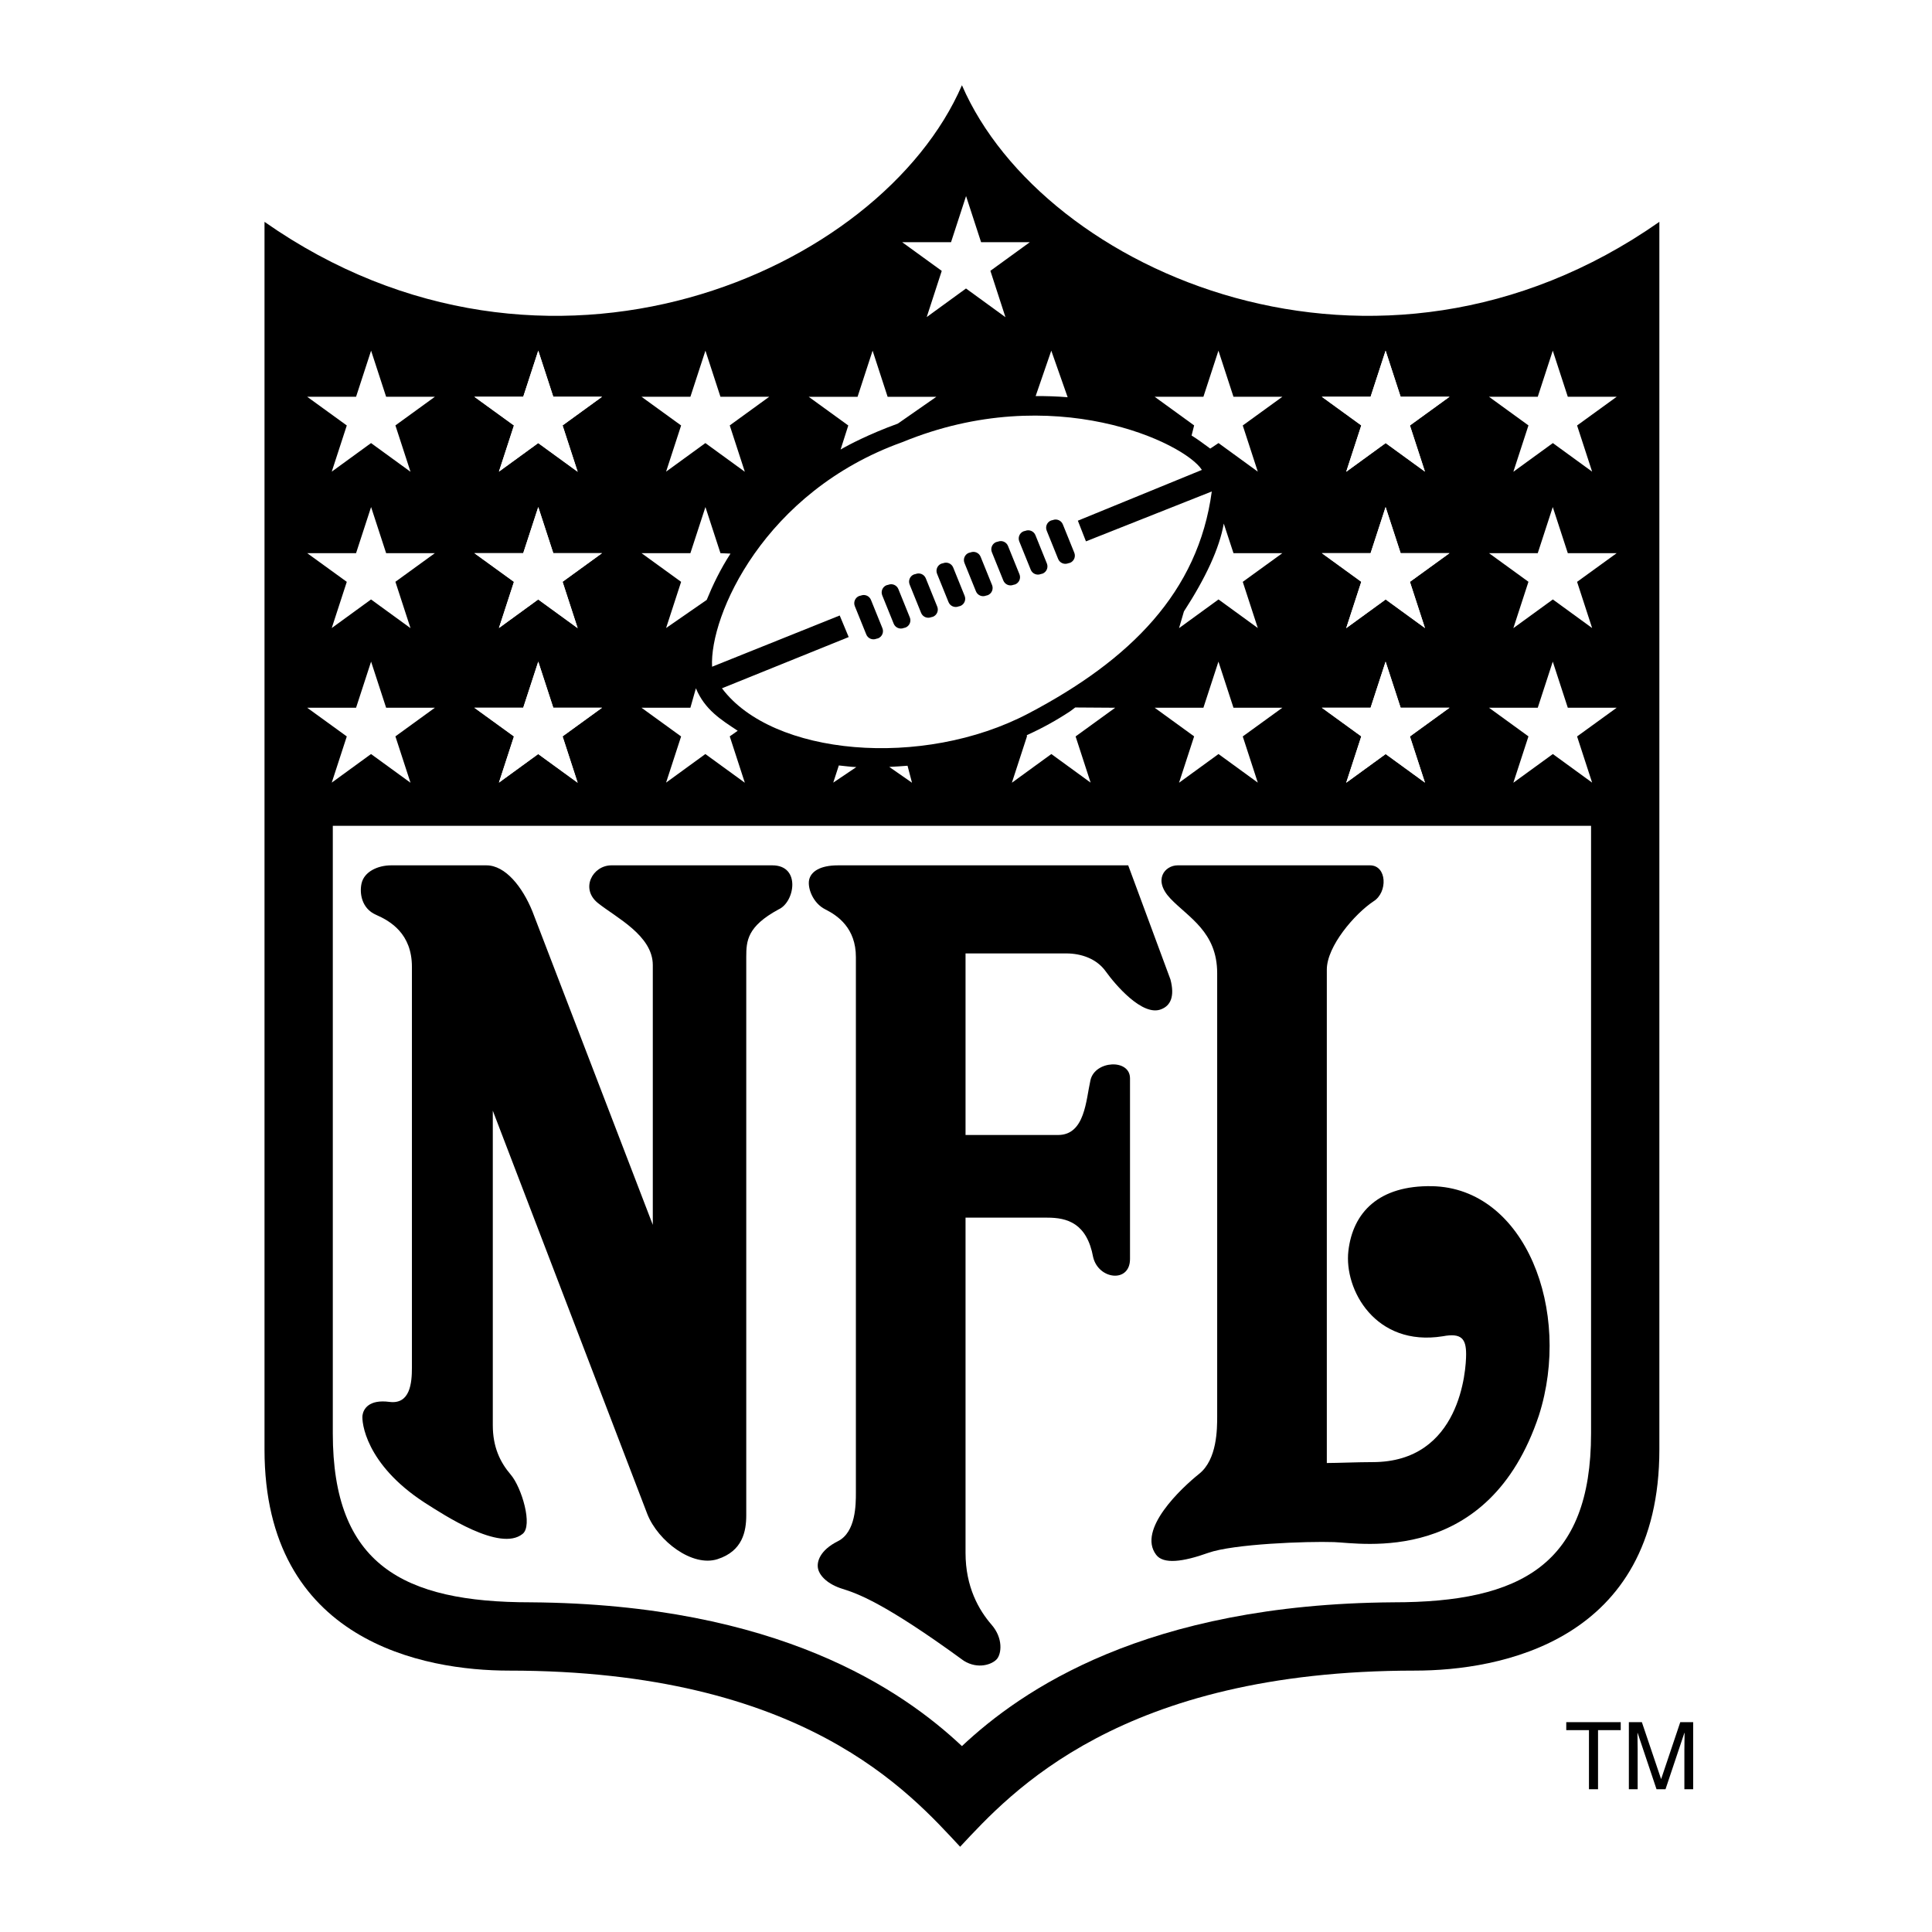
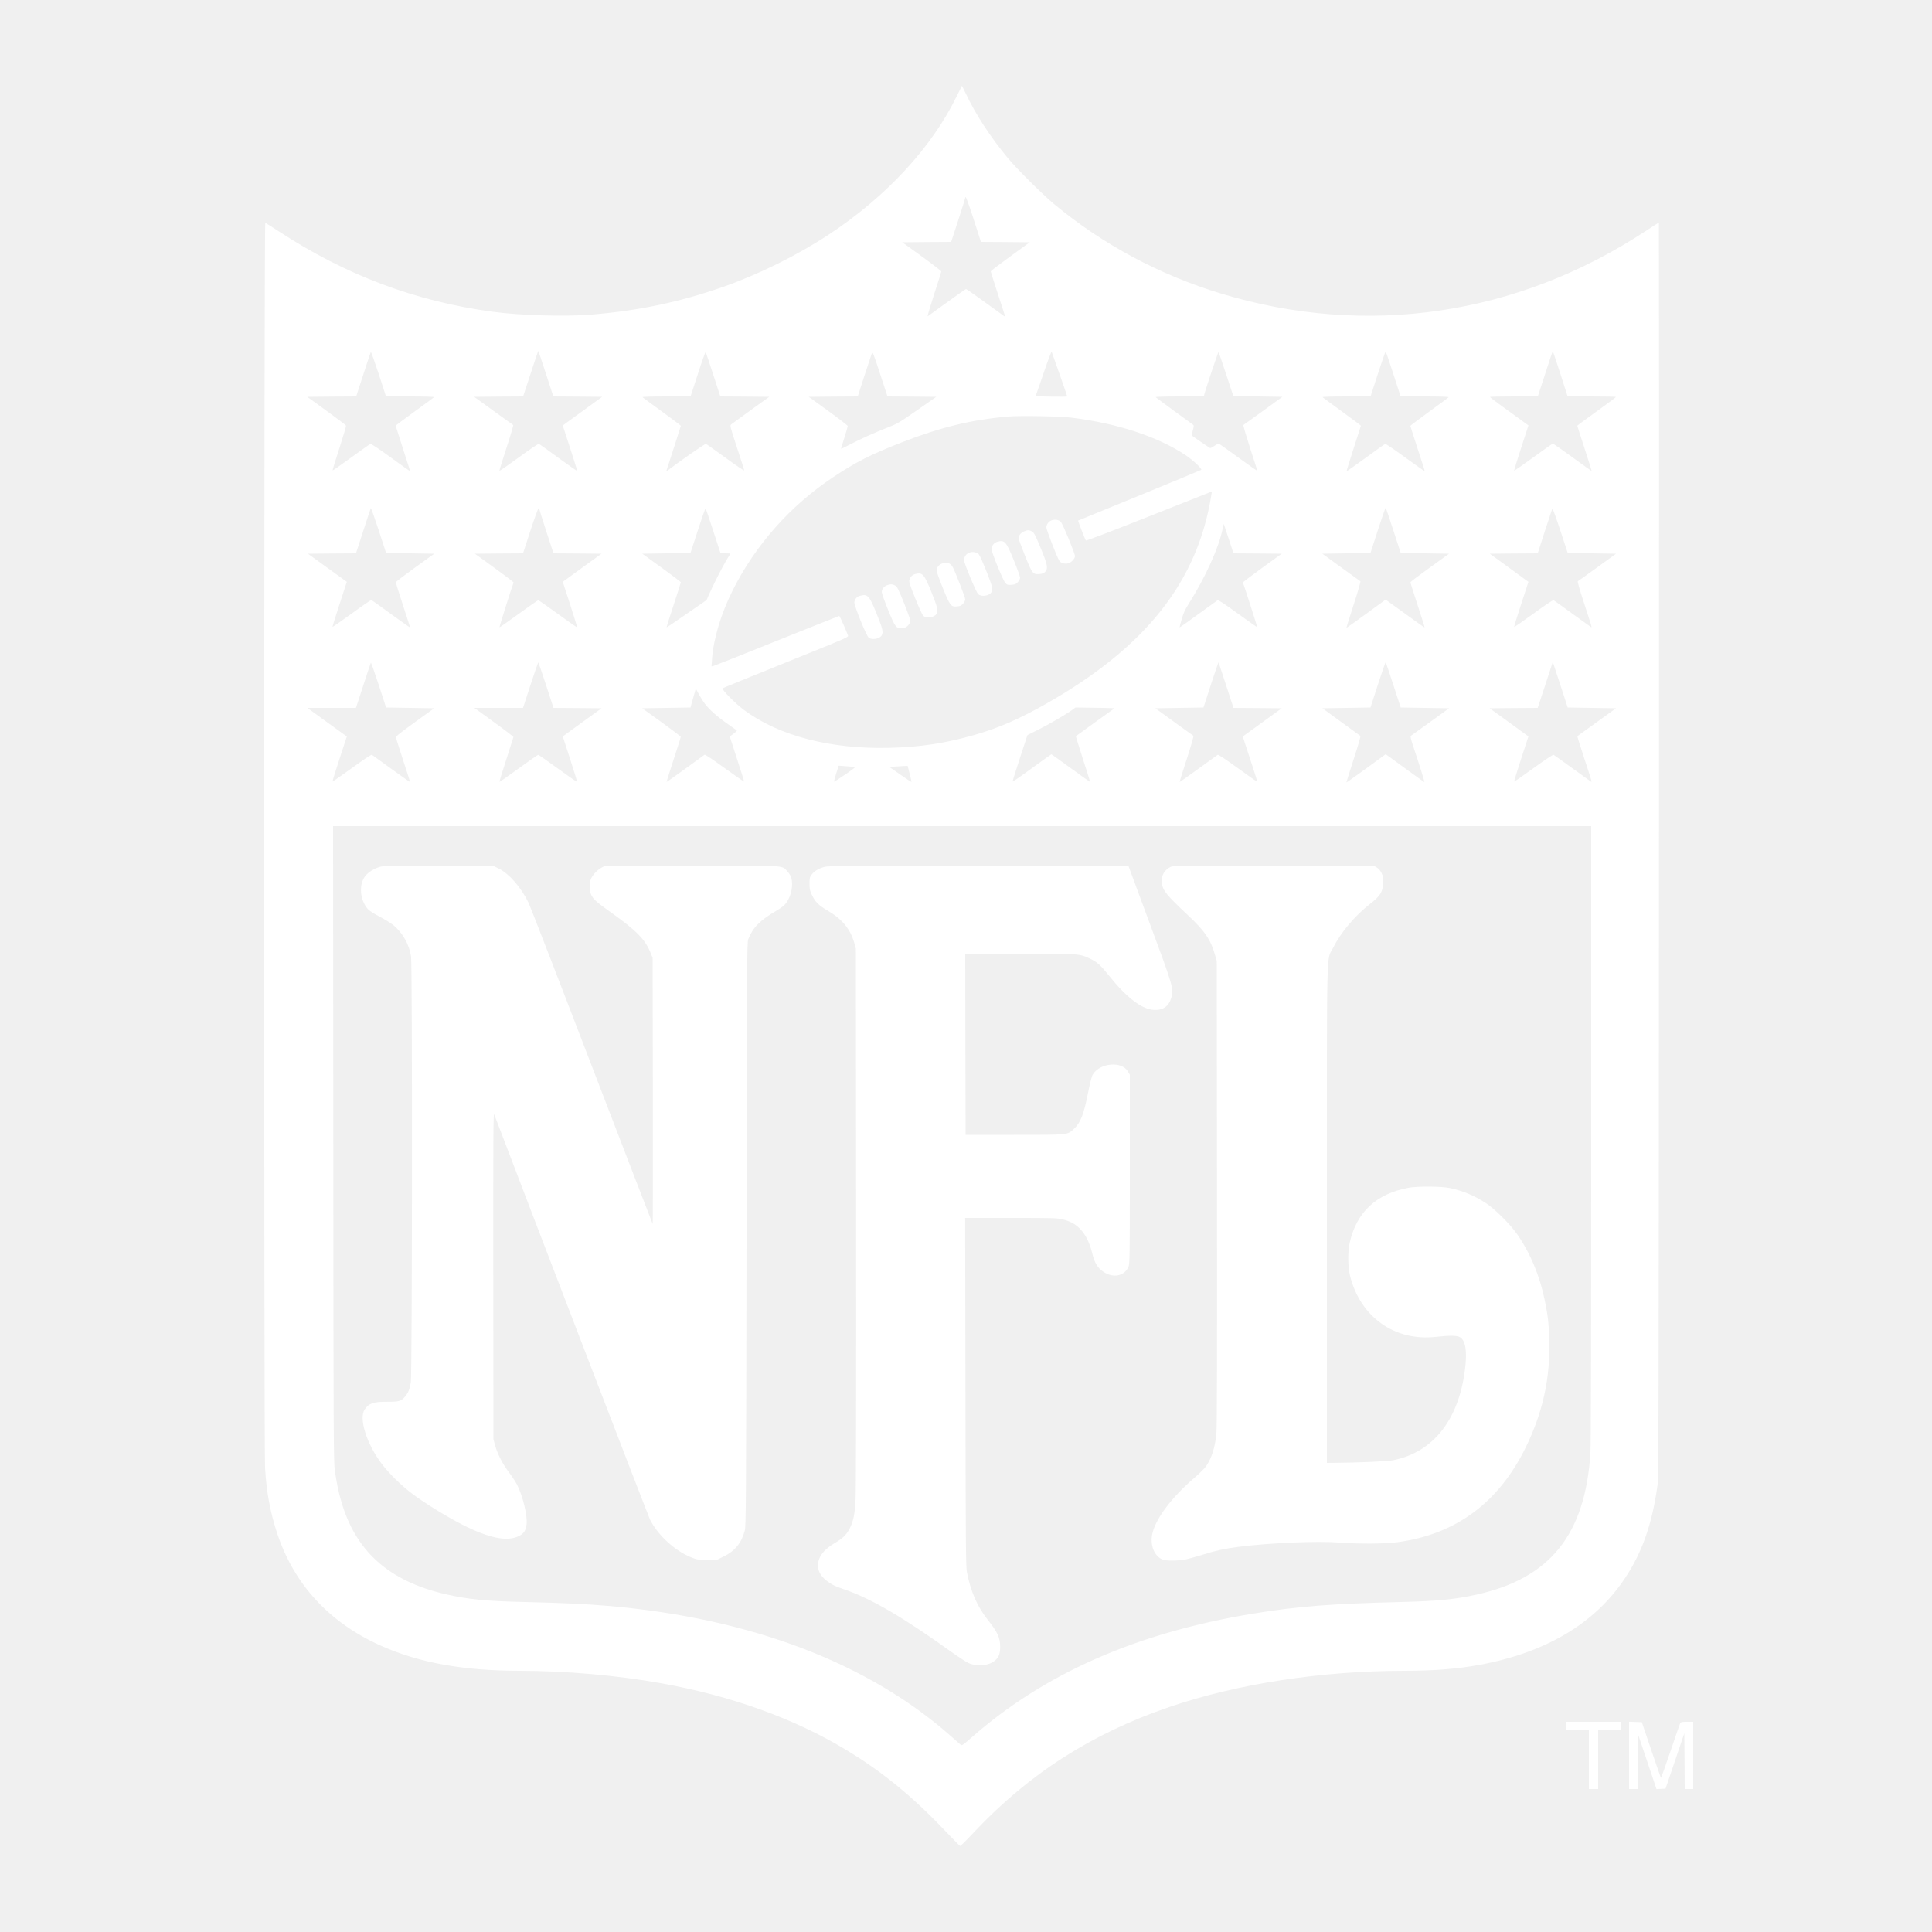
- <svg xmlns="http://www.w3.org/2000/svg" width="2500" height="2500" viewBox="0 0 192.756 192.756">
-   <g fill-rule="evenodd" clip-rule="evenodd">
-     <path fill="#fff" d="M0 0h192.756v192.756H0V0z" />
-     <path d="M95.973 8.504c8.07 18.65 41.426 33.356 69.582 13.629v122.485c0 19.189-15.961 22.059-24.391 22.059-29.41 0-40.35 12.193-45.371 17.574-5.021-5.381-15.603-17.574-45.013-17.574-8.429 0-24.39-2.869-24.39-22.059V22.134c28.156 19.726 61.512 5.021 69.583-13.63z" />
-     <path fill="#fff" d="M30.648 39.586h4.877l1.499-4.601 1.5 4.601h4.864l-3.938 2.857 1.506 4.626-3.938-2.863-3.919 2.85 1.5-4.607-3.951-2.863zM47.326 39.586h4.877l1.5-4.601 1.499 4.601h4.864l-3.938 2.857 1.506 4.626-3.938-2.863-3.918 2.85 1.499-4.607-3.951-2.863z" />
-     <path fill="#fff" d="M47.326 39.586h4.877l1.5-4.601 1.499 4.601h4.864l-3.938 2.857 1.506 4.626-3.938-2.863-3.918 2.85 1.499-4.607-3.951-2.863zM64.004 39.586h4.877l1.5-4.601 1.499 4.601h4.865l-3.938 2.857 1.505 4.626-3.937-2.863-3.919 2.85 1.499-4.607-3.951-2.863zM30.648 55.188h4.877l1.499-4.601 1.5 4.601h4.864l-3.938 2.857 1.506 4.626-3.938-2.863-3.919 2.851 1.5-4.608-3.951-2.863zM47.326 55.188h4.877l1.5-4.601 1.499 4.601h4.864l-3.938 2.857 1.506 4.626-3.938-2.863-3.918 2.851 1.499-4.608-3.951-2.863z" />
-     <path fill="#fff" d="M47.326 55.188h4.877l1.5-4.601 1.499 4.601h4.864l-3.938 2.857 1.506 4.626-3.938-2.863-3.918 2.851 1.499-4.608-3.951-2.863zM30.648 70.611h4.877l1.499-4.601 1.5 4.601h4.864l-3.938 2.857 1.506 4.626-3.938-2.863-3.919 2.851 1.5-4.608-3.951-2.863zM47.326 70.611h4.877l1.5-4.601 1.499 4.601h4.864l-3.938 2.857 1.506 4.626-3.938-2.863-3.918 2.851 1.499-4.608-3.951-2.863z" />
-     <path fill="#fff" d="M47.326 70.611h4.877l1.5-4.601 1.499 4.601h4.864l-3.938 2.857 1.506 4.626-3.938-2.863-3.918 2.851 1.499-4.608-3.951-2.863zM158.74 82.39v60.616c0 13.09-6.994 16.857-19.729 16.857-24.748.18-37.121 8.787-43.039 14.346-5.918-5.559-18.292-14.166-43.041-14.346-12.733 0-19.727-3.768-19.727-16.857V82.39H158.74zM161.297 39.586h-4.877l-1.5-4.601-1.498 4.601h-4.865l3.937 2.857-1.506 4.626 3.94-2.863 3.918 2.85-1.5-4.607 3.951-2.863zM144.619 39.586h-4.877l-1.5-4.601-1.498 4.601h-4.865l3.937 2.857-1.505 4.626 3.937-2.863 3.92 2.85-1.5-4.607 3.951-2.863z" />
-     <path fill="#fff" d="M144.619 39.586h-4.877l-1.5-4.601-1.498 4.601h-4.865l3.937 2.857-1.505 4.626 3.937-2.863 3.92 2.85-1.5-4.607 3.951-2.863zM161.297 55.188h-4.877l-1.5-4.601-1.498 4.601h-4.865l3.937 2.857-1.506 4.626 3.94-2.863 3.918 2.851-1.5-4.608 3.951-2.863zM144.619 55.188h-4.877l-1.5-4.601-1.498 4.601h-4.865l3.937 2.857-1.505 4.626 3.937-2.863 3.92 2.851-1.5-4.608 3.951-2.863z" />
-     <path fill="#fff" d="M144.619 55.188h-4.877l-1.5-4.601-1.498 4.601h-4.865l3.937 2.857-1.505 4.626 3.937-2.863 3.92 2.851-1.5-4.608 3.951-2.863zM161.297 70.611h-4.877l-1.5-4.601-1.498 4.601h-4.865l3.937 2.857-1.506 4.626 3.94-2.863 3.918 2.851-1.5-4.608 3.951-2.863zM144.619 70.611h-4.877l-1.5-4.601-1.498 4.601h-4.865l3.937 2.857-1.505 4.626 3.937-2.863 3.92 2.851-1.5-4.608 3.951-2.863z" />
-     <path fill="#fff" d="M144.619 70.611h-4.877l-1.5-4.601-1.498 4.601h-4.865l3.937 2.857-1.505 4.626 3.937-2.863 3.92 2.851-1.5-4.608 3.951-2.863zM127.941 70.611h-4.877l-1.5-4.601-1.5 4.601h-4.863l3.938 2.857-1.506 4.626 3.937-2.863 3.92 2.851-1.5-4.608 3.951-2.863zM90.008 24.163h4.877l1.499-4.601 1.499 4.601h4.865l-3.937 2.857 1.503 4.626-3.936-2.863-3.919 2.85 1.499-4.607-3.95-2.863z" />
-     <path d="M85.392 148.924c0 1.164 0 3.945-1.793 4.842s-2.152 2.062-1.973 2.779.986 1.525 2.421 1.973c1.435.449 4.125 1.346 12.105 7.174 1.434.896 2.87.357 3.317-.18.449-.537.629-2.062-.537-3.408-1.271-1.465-2.6-3.766-2.6-7.172v-33.447h8.159c1.973 0 3.945.539 4.574 3.945.537 2.242 3.676 2.602 3.676.18v-18.023c0-1.973-3.498-1.793-3.945.18-.449 1.973-.539 5.471-3.229 5.471h-9.235V95.123h10.042c1.525 0 3.049.538 3.945 1.793.898 1.256 3.678 4.574 5.561 3.766.896-.357 1.344-1.256.896-2.959l-4.215-11.387H83.599c-1.793 0-2.69.628-2.87 1.435-.179.807.359 2.332 1.614 2.959 1.255.628 3.049 1.883 3.049 4.753v53.441z" />
-     <path d="M121.438 141.301c0 1.256 0 4.305-1.793 5.74-1.793 1.434-6.188 5.559-4.305 8.068.719.986 2.691.719 5.201-.178 2.512-.896 9.863-1.166 12.553-1.076 2.691.09 15.424 2.42 20.445-12.645 3.318-10.4-1.346-22.686-10.67-22.865-5.291-.09-7.891 2.602-8.34 6.457s2.689 9.594 9.416 8.518c1.883-.357 2.33.27 2.33 1.795 0 1.523-.537 10.76-9.324 10.76-1.436 0-3.588.09-4.574.09V96.736c0-2.331 2.779-5.559 4.664-6.814 1.434-.896 1.344-3.587-.359-3.587h-19.189c-1.256 0-2.51 1.435-.717 3.318 1.793 1.883 4.662 3.317 4.662 7.442v44.206zM156.266 171.818h5.435v.801h-2.265v5.895h-.905v-5.895h-2.265v-.801zM168.051 178.514v-3.955c0-.195.02-1.043.02-1.668h-.02l-1.883 5.623h-.896l-1.883-5.613h-.02c0 .615.02 1.463.02 1.658v3.955h-.877v-6.695h1.297l1.912 5.66h.018l1.902-5.66h1.287v6.695h-.877zM39.034 86.335c-1.345 0-2.69.628-2.959 1.793-.226.978 0 2.511 1.435 3.139 1.435.628 3.587 1.883 3.587 5.201v39.991c0 1.525-.18 3.676-2.242 3.408-2.062-.27-2.601.717-2.69 1.344-.09.629.269 4.844 6.187 8.699 1.973 1.254 7.532 4.932 9.774 3.137 1.076-.807-.09-4.662-1.166-5.916-1.076-1.256-1.793-2.781-1.793-4.934v-31.383l15.423 40.262c1.076 2.689 4.483 5.289 6.994 4.482 2.511-.807 2.87-2.779 2.87-4.395V95.482c0-1.614.089-3.049 3.228-4.753 1.614-.717 2.242-4.394-.627-4.394h-16.05c-1.883 0-3.139 2.331-1.345 3.766 1.793 1.435 5.47 3.228 5.47 6.188v25.914L53.111 90.909c-.986-2.421-2.69-4.573-4.573-4.573h-9.504v-.001z" />
-     <path d="M83.778 61.408l.896 2.152-12.643 5.111c5.021 6.725 19.996 8.07 30.576 2.511 10.162-5.339 16.947-12.105 18.293-22.148l-12.555 4.977-.807-2.062 12.375-5.066c-1.705-2.69-14.795-8.967-29.86-2.78-13.809 4.932-19.278 17.306-19.009 22.417l12.734-5.112z" fill="#fff" />
-     <path d="M87.611 63.686a.776.776 0 0 0 .428-1.009l-1.144-2.828a.775.775 0 0 0-1.009-.428l-.173.043a.776.776 0 0 0-.428 1.009l1.144 2.829a.775.775 0 0 0 1.008.428l.174-.044zM90.346 62.61a.774.774 0 0 0 .428-1.008l-1.144-2.829a.775.775 0 0 0-1.008-.428l-.174.043a.775.775 0 0 0-.428 1.009l1.144 2.829a.775.775 0 0 0 1.009.428l.173-.044zM93.081 61.534a.775.775 0 0 0 .428-1.008l-1.144-2.829a.776.776 0 0 0-1.009-.428l-.173.043a.774.774 0 0 0-.428 1.008l1.144 2.829a.775.775 0 0 0 1.008.428l.174-.043zM95.815 60.458a.775.775 0 0 0 .428-1.008L95.1 56.621a.775.775 0 0 0-1.008-.428l-.173.043a.775.775 0 0 0-.428 1.009l1.144 2.829a.776.776 0 0 0 1.009.428l.171-.044zM98.549 59.382a.775.775 0 0 0 .43-1.009l-1.145-2.829a.775.775 0 0 0-1.008-.428l-.173.044a.774.774 0 0 0-.428 1.008l1.145 2.829a.775.775 0 0 0 1.008.429l.171-.044zM101.285 58.306a.776.776 0 0 0 .428-1.009l-1.145-2.829a.775.775 0 0 0-1.008-.428l-.174.043a.775.775 0 0 0-.428 1.008l1.145 2.829a.774.774 0 0 0 1.008.429l.174-.043zM104.02 57.23a.776.776 0 0 0 .428-1.009l-1.143-2.829a.777.777 0 0 0-1.01-.428l-.172.043a.775.775 0 0 0-.43 1.009l1.145 2.829a.774.774 0 0 0 1.008.428l.174-.043zM106.754 56.154a.772.772 0 0 0 .428-1.009l-1.143-2.828a.775.775 0 0 0-1.008-.428l-.174.043a.775.775 0 0 0-.428 1.008l1.143 2.829a.775.775 0 0 0 1.01.428l.172-.043z" />
-     <path d="M120.746 44.756l.824-.551 3.92 2.851-1.5-4.607 3.951-2.863h-4.877l-1.5-4.601-1.5 4.601h-4.863l3.938 2.857-.254 1.009c.611.374 1.261.868 1.861 1.304zM103.326 39.519l1.561-4.533 1.633 4.646a35.073 35.073 0 0 0-3.194-.113zM83.867 44.85l.766-2.4-3.951-2.863h4.877l1.5-4.601 1.499 4.601h4.864l-3.848 2.678c-2.804 1.014-4.944 2.131-5.707 2.585zM72.883 55.233l-1.003-.045-1.499-4.601-1.5 4.601h-4.877l3.951 2.863-1.499 4.607 4.053-2.806c.588-1.44 1.356-3.052 2.374-4.619zM73.601 72.909l-.794.559 1.505 4.626-3.938-2.863-3.919 2.851 1.499-4.607-3.951-2.863h4.877l.55-1.94c.898 2.151 2.512 3.137 4.171 4.237zM90.545 76.398l.446 1.696-2.268-1.579c.485-.031 1.342-.068 1.822-.117zM85.436 76.532l-2.302 1.55.556-1.713c.596.054 1.147.143 1.746.163zM102.443 73.349l.018.119-1.506 4.626 3.938-2.863 3.918 2.851-1.498-4.607 3.949-2.863-3.986-.027c-.076.05-.422.324-.498.374a30.8 30.8 0 0 1-4.335 2.39zM122.096 52.238l.969 2.95h4.877l-3.951 2.863 1.5 4.607-3.92-2.851-3.938 2.863.488-1.668c2.15-3.315 3.541-6.274 3.975-8.764z" fill="#fff" />
+ <svg xmlns="http://www.w3.org/2000/svg" version="1.0" width="2500pt" height="2500pt" viewBox="0 0 2500 2500" preserveAspectRatio="xMidYMid meet">
+   <g transform="translate(0,2500) scale(0.1,-0.1)" fill="#ffffff" stroke="none">
+     <path d="M12378 23752 c-320 -659 -910 -1297 -1653 -1787 -407 -268 -910 -517 -1370 -678 -565 -197 -1092 -308 -1705 -358 -337 -28 -924 -11 -1275 37 -998 134 -1905 475 -2770 1042 -88 57 -166 107 -172 109 -17 7 -19 -15841 -3 -16112 19 -317 66 -570 156 -844 217 -660 675 -1158 1340 -1455 496 -222 1067 -325 1794 -326 597 0 1267 -59 1835 -161 903 -162 1716 -454 2385 -857 472 -284 863 -603 1294 -1057 99 -104 185 -191 191 -192 5 0 87 80 180 180 710 755 1524 1276 2525 1618 879 301 1966 468 3045 469 374 0 687 25 965 76 861 158 1496 535 1885 1119 224 335 353 704 422 1199 16 112 17 693 20 8234 2 4461 1 8112 -1 8112 -3 0 -83 -51 -178 -114 -1660 -1089 -3604 -1375 -5483 -806 -802 243 -1535 636 -2166 1160 -150 125 -484 457 -598 595 -228 275 -415 563 -543 833 -27 56 -49 102 -51 102 -1 0 -32 -62 -69 -138z m222 -1592 l93 -290 316 -2 316 -3 -252 -183 c-139 -101 -253 -188 -253 -193 0 -7 89 -285 175 -547 10 -31 11 -40 2 -35 -7 4 -119 85 -249 180 -131 95 -242 173 -247 173 -6 0 -117 -78 -248 -173 -131 -95 -243 -176 -249 -180 -6 -4 31 123 82 281 52 158 94 292 94 299 0 7 -114 95 -252 195 l-253 183 316 3 317 2 91 279 c50 153 91 284 91 290 0 44 28 -27 110 -279z m-5536 -1995 l96 -295 316 -2 316 -3 -179 -130 c-98 -71 -212 -154 -255 -185 l-76 -56 94 -289 c52 -159 93 -292 92 -297 -2 -4 -111 72 -243 168 -132 97 -245 178 -252 181 -7 2 -124 -76 -260 -176 -136 -99 -249 -177 -251 -173 -1 4 40 138 92 297 52 159 91 292 87 295 -4 3 -120 86 -257 185 l-248 180 317 3 316 2 97 295 c53 162 97 295 99 295 2 0 47 -133 99 -295z m6648 -10 c54 -153 98 -282 98 -285 0 -7 -376 -2 -397 5 -10 3 -9 11 1 37 7 18 53 150 101 292 49 143 91 253 93 245 3 -8 49 -140 104 -294z m-8404 -285 c180 0 311 -4 308 -9 -3 -5 -116 -89 -251 -186 -135 -98 -245 -180 -245 -184 0 -3 43 -136 94 -296 52 -159 94 -291 92 -292 -1 -1 -114 79 -250 178 -156 113 -253 178 -263 175 -8 -3 -120 -83 -250 -177 -129 -94 -236 -169 -239 -166 -3 2 36 131 87 285 50 155 89 287 86 294 -2 8 -116 94 -253 193 l-248 180 317 3 316 2 92 283 c50 155 94 287 97 292 4 6 49 -122 102 -282 l95 -293 313 0z m3921 283 l92 -283 316 -2 317 -3 -235 -169 c-129 -94 -243 -177 -255 -186 -21 -15 -21 -16 72 -300 52 -157 94 -290 94 -297 0 -7 -108 66 -241 163 -132 96 -246 177 -254 180 -11 5 -335 -221 -503 -349 -9 -7 -11 -6 -8 4 32 95 186 574 186 579 0 4 -110 87 -245 185 -135 97 -248 181 -251 186 -3 5 129 9 308 9 l314 0 94 290 c51 160 97 287 101 283 4 -5 48 -135 98 -290z m2570 -285 l316 -3 -246 -172 c-233 -162 -254 -175 -385 -226 -173 -68 -351 -148 -490 -221 -59 -31 -109 -55 -110 -53 -2 1 17 65 42 142 24 77 44 145 44 152 0 7 -114 95 -252 195 l-253 183 317 3 317 2 86 266 c48 147 91 278 97 293 10 23 21 -6 106 -266 l96 -293 315 -2z m4067 289 l93 -282 317 -5 318 -5 -248 -180 c-137 -99 -253 -182 -257 -185 -4 -3 35 -136 86 -295 52 -160 95 -293 95 -297 0 -4 -108 71 -241 168 -132 96 -247 178 -255 181 -8 3 -35 -9 -60 -27 -25 -17 -50 -30 -57 -27 -10 4 -225 152 -235 162 -2 1 4 31 13 66 16 60 16 64 -2 77 -10 7 -121 88 -246 179 -125 91 -230 170 -233 174 -3 5 137 9 310 9 224 0 316 3 316 11 0 22 183 570 188 564 3 -3 47 -133 98 -288z m2164 3 l94 -290 314 0 c196 0 311 -4 307 -10 -3 -5 -116 -89 -250 -186 -135 -98 -245 -181 -245 -184 0 -4 42 -137 94 -296 52 -158 94 -290 92 -291 -2 -2 -115 78 -252 177 -136 99 -253 179 -259 176 -7 -2 -121 -84 -254 -181 -134 -97 -244 -175 -246 -173 -2 2 38 134 90 293 52 160 95 293 95 296 0 3 -110 86 -245 184 -135 97 -248 181 -251 186 -3 5 129 9 308 9 l313 0 94 290 c52 160 97 290 101 290 4 0 49 -130 100 -290z m2166 -12 l89 -278 313 0 c171 0 312 -3 312 -7 -1 -5 -113 -89 -250 -187 -138 -99 -250 -182 -250 -185 0 -4 43 -136 95 -296 52 -159 93 -290 92 -291 -1 -1 -112 78 -247 177 -135 98 -250 178 -255 179 -6 0 -120 -80 -255 -179 -135 -98 -246 -175 -248 -171 -1 3 40 137 92 296 l94 289 -103 75 c-56 41 -168 122 -248 180 -81 58 -146 108 -147 113 0 4 139 7 310 7 l309 0 91 278 c111 342 100 311 109 292 4 -8 48 -140 97 -292z m-6326 -553 c592 -74 1111 -245 1469 -483 96 -64 219 -178 205 -192 -5 -4 -364 -153 -799 -331 -434 -177 -792 -324 -794 -325 -4 -3 90 -246 100 -258 4 -5 350 127 771 294 420 166 785 311 811 321 l49 19 -7 -42 c-176 -1121 -848 -1972 -2132 -2701 -349 -199 -623 -318 -930 -406 -385 -110 -701 -158 -1103 -168 -761 -19 -1431 155 -1880 488 -116 86 -295 268 -279 283 4 4 289 120 1111 452 459 185 517 211 512 228 -17 51 -107 256 -114 256 -4 0 -367 -145 -806 -321 -439 -177 -810 -324 -823 -327 l-24 -5 7 99 c19 260 117 586 267 885 293 586 746 1096 1299 1464 298 198 487 294 881 448 511 199 903 295 1384 337 152 13 678 4 825 -15z m-8563 -1755 l312 -5 -250 -180 c-137 -99 -248 -184 -248 -190 0 -5 42 -138 93 -295 52 -157 93 -286 91 -288 -2 -2 -112 76 -246 173 -133 97 -247 179 -253 181 -6 2 -121 -77 -256 -176 -135 -98 -246 -175 -248 -172 -1 4 40 137 92 295 l94 288 -252 182 -251 182 311 3 310 2 94 288 c51 158 95 291 98 297 3 5 49 -123 102 -285 l96 -295 311 -5z m1673 568 c0 -5 41 -136 91 -289 l91 -279 311 -2 310 -3 -199 -144 c-109 -80 -222 -162 -250 -182 l-52 -38 95 -291 c52 -161 92 -294 90 -296 -3 -3 -114 75 -248 172 -134 98 -248 177 -254 177 -6 0 -120 -79 -254 -177 -134 -97 -245 -175 -248 -173 -4 4 172 559 183 579 3 4 -109 89 -248 190 l-253 183 312 3 311 2 96 295 c54 165 101 293 106 290 6 -4 10 -11 10 -17z m2250 -280 l94 -288 63 0 c35 0 63 -2 63 -4 0 -3 -23 -41 -51 -86 -50 -81 -180 -339 -230 -455 l-26 -60 -258 -178 c-141 -98 -258 -177 -260 -175 -1 2 39 131 91 288 51 157 94 290 94 295 0 6 -113 91 -250 190 l-249 180 312 5 312 5 95 292 c52 161 97 289 101 285 3 -4 48 -136 99 -294z m8800 9 l95 -292 313 -5 312 -5 -249 -180 c-138 -99 -250 -184 -250 -190 -1 -5 42 -138 93 -295 52 -157 92 -287 90 -289 -2 -2 -116 79 -253 179 l-251 181 -252 -184 c-139 -101 -254 -183 -256 -182 -1 1 41 136 94 300 57 175 93 300 87 304 -5 3 -118 85 -251 181 l-241 175 312 5 311 5 95 293 c52 160 98 292 101 292 3 0 48 -132 100 -293z m2569 -297 l312 -5 -241 -175 c-133 -96 -247 -178 -253 -181 -6 -5 21 -101 73 -260 114 -348 112 -341 97 -333 -7 4 -115 82 -242 174 -126 92 -235 170 -242 174 -7 4 -112 -66 -260 -174 -136 -99 -249 -177 -250 -173 -2 5 39 138 91 296 l94 288 -72 52 c-39 29 -151 111 -249 182 l-179 130 310 3 310 2 91 283 c51 155 95 289 98 297 3 8 49 -118 102 -280 l97 -295 313 -5z m-4700 190 l62 -190 312 -2 312 -3 -253 -183 c-139 -101 -251 -186 -249 -190 9 -16 188 -574 185 -577 -2 -2 -114 78 -251 176 -154 113 -252 177 -260 173 -6 -5 -119 -86 -251 -181 -131 -96 -240 -173 -242 -171 -1 2 10 50 27 106 22 77 44 126 91 199 215 341 391 729 439 971 7 34 14 62 15 62 1 0 29 -85 63 -190z m-10592 -2190 l311 -5 -249 -180 c-227 -165 -248 -182 -243 -205 2 -14 45 -146 93 -295 49 -148 88 -271 86 -273 -2 -2 -110 75 -242 170 -131 96 -244 177 -250 181 -8 5 -102 -57 -260 -172 -137 -99 -249 -177 -250 -173 -2 4 39 136 91 295 l94 287 -256 185 -255 185 315 0 314 0 94 288 c51 158 96 291 99 297 2 5 48 -123 101 -285 l96 -295 311 -5z m1759 295 l96 -295 311 -2 311 -3 -251 -182 -251 -182 95 -292 c52 -160 92 -293 90 -296 -3 -2 -115 75 -249 173 -133 97 -248 177 -253 177 -6 0 -120 -79 -254 -177 -134 -97 -245 -175 -248 -173 -2 3 37 133 88 288 50 156 92 288 93 292 0 5 -113 92 -253 193 l-253 184 315 0 315 0 96 295 c53 162 99 295 101 295 2 0 48 -133 101 -295z m8799 0 l96 -295 312 -2 312 -3 -252 -183 -252 -182 24 -73 c13 -39 56 -170 95 -290 40 -120 70 -220 68 -222 -2 -2 -115 77 -251 176 -158 115 -252 177 -260 172 -6 -4 -119 -85 -250 -181 -132 -95 -240 -172 -242 -170 -2 2 39 136 92 297 55 169 91 296 86 300 -6 3 -119 85 -252 181 l-241 175 312 5 311 5 95 293 c53 160 97 292 99 292 1 0 46 -133 98 -295z m2165 2 l95 -292 313 -5 313 -5 -242 -175 c-133 -96 -247 -178 -253 -182 -7 -5 0 -40 23 -110 101 -303 158 -488 152 -488 -3 0 -117 81 -253 181 l-247 180 -253 -185 c-139 -101 -254 -183 -256 -181 -1 1 41 136 94 300 60 184 93 299 87 303 -6 4 -118 86 -251 182 l-240 175 311 5 311 5 95 293 c52 160 98 292 101 292 3 0 48 -132 100 -293z m2569 -297 l312 -5 -248 -179 c-136 -99 -250 -181 -252 -182 -2 -2 34 -117 79 -256 114 -347 112 -340 97 -332 -7 4 -115 82 -242 174 -126 92 -235 170 -242 173 -7 4 -117 -69 -260 -173 -136 -99 -249 -177 -250 -173 -2 5 40 138 91 296 l94 288 -72 52 c-39 29 -152 111 -250 182 l-180 130 311 3 311 2 98 298 97 297 97 -295 96 -295 313 -5z m-11476 51 c58 -76 164 -169 292 -258 60 -42 114 -80 119 -84 4 -4 -14 -23 -42 -43 l-49 -36 93 -287 c52 -158 93 -290 92 -295 -2 -4 -114 74 -251 173 -157 114 -252 177 -260 173 -6 -5 -119 -86 -250 -182 -132 -95 -240 -172 -242 -170 -1 2 40 131 91 288 51 157 94 290 93 295 0 6 -112 91 -249 190 l-250 180 312 5 313 5 34 122 35 123 39 -73 c21 -39 57 -96 80 -126z m5250 -54 l49 -2 -249 -179 c-136 -99 -250 -181 -251 -182 -2 -1 39 -134 91 -296 53 -161 94 -294 93 -296 -2 -1 -114 79 -250 178 -136 99 -249 180 -251 180 -2 0 -116 -81 -252 -180 -136 -100 -249 -177 -250 -173 -1 4 41 142 95 305 l97 296 140 70 c138 69 361 199 441 257 l40 30 205 -3 c112 -1 226 -3 252 -5z m-3310 -764 c4 -3 -54 -47 -130 -98 -76 -52 -139 -92 -141 -90 -2 1 11 49 28 105 l32 102 102 -7 c55 -4 105 -9 109 -12z m708 -85 c15 -57 25 -105 24 -106 -2 -2 -67 40 -145 95 l-141 98 73 6 c40 3 93 6 118 7 l45 2 26 -102z m8819 -4656 c0 -2658 -3 -4030 -10 -4137 -69 -1055 -522 -1618 -1473 -1829 -279 -62 -503 -84 -977 -96 -905 -22 -1343 -56 -1919 -151 -1502 -247 -2696 -773 -3639 -1602 -110 -97 -125 -107 -140 -95 -9 8 -60 53 -112 99 -1073 957 -2604 1541 -4455 1699 -295 25 -571 38 -1075 50 -514 12 -729 34 -1024 101 -737 170 -1172 561 -1355 1219 -34 119 -53 214 -78 380 -16 107 -18 385 -20 4228 l-3 4112 8140 0 8140 0 0 -3978z" />
+     <path d="M13613 18269 c-41 -12 -73 -53 -73 -94 0 -31 138 -387 168 -432 19 -30 72 -44 116 -32 40 11 86 61 86 93 0 35 -158 418 -183 443 -26 27 -70 35 -114 22z" />
+     <path d="M13245 18121 c-38 -17 -65 -53 -65 -86 0 -8 36 -106 80 -217 95 -239 105 -253 189 -246 44 4 59 10 79 33 36 43 26 91 -64 309 -66 160 -82 191 -108 207 -38 23 -60 24 -111 0z" />
+     <path d="M12903 17989 c-40 -12 -73 -53 -73 -92 0 -43 148 -406 179 -440 24 -26 31 -28 80 -24 46 3 59 9 83 36 15 17 28 42 28 56 0 14 -36 114 -80 222 -101 248 -120 270 -217 242z" />
+     <path d="M12555 17853 c-38 -11 -65 -36 -76 -72 -10 -35 -6 -49 72 -242 46 -112 93 -214 106 -226 39 -40 146 -24 173 26 5 11 10 33 10 50 0 39 -146 405 -174 438 -21 24 -73 37 -111 26z" />
+     <path d="M12184 17706 c-39 -17 -64 -52 -64 -89 0 -16 36 -117 80 -225 93 -230 106 -247 184 -239 40 3 55 11 78 36 15 17 28 42 28 56 0 24 -122 340 -160 414 -29 57 -83 74 -146 47z" />
+     <path d="M11845 17573 c-36 -10 -64 -35 -75 -69 -11 -31 -5 -49 71 -241 45 -114 93 -218 105 -230 40 -40 147 -24 174 26 21 40 9 90 -66 276 -95 236 -117 261 -209 238z" />
+     <path d="M11474 17426 c-39 -17 -64 -52 -64 -88 0 -15 36 -117 80 -225 94 -231 106 -248 184 -240 40 3 55 11 78 36 15 17 28 43 28 57 0 14 -37 118 -82 231 -71 176 -87 209 -113 225 -35 21 -68 22 -111 4z" />
+     <path d="M11123 17289 c-35 -10 -58 -37 -68 -79 -8 -34 155 -438 187 -462 43 -33 144 -14 168 32 22 41 12 84 -65 275 -97 242 -118 264 -222 234z" />
+     <path d="M4920 13784 c-75 -20 -156 -70 -195 -122 -84 -109 -68 -308 34 -424 19 -22 76 -59 149 -97 65 -34 145 -83 178 -109 122 -98 209 -251 233 -409 18 -115 15 -5414 -3 -5513 -17 -94 -35 -136 -77 -185 -51 -57 -79 -65 -231 -64 -176 1 -234 -19 -289 -99 -78 -115 23 -442 219 -702 96 -127 259 -287 404 -395 156 -117 449 -297 643 -395 343 -174 577 -221 728 -147 66 33 90 70 101 152 13 108 -48 365 -123 513 -17 33 -62 102 -101 154 -83 109 -151 240 -183 353 l-22 80 -2 2120 c-1 1773 0 2114 12 2085 405 -1068 1995 -5203 2017 -5245 102 -202 322 -403 532 -487 76 -30 89 -32 206 -33 l125 0 89 44 c146 71 229 173 273 333 16 59 18 312 23 3838 5 3479 6 3778 22 3816 62 154 149 243 364 369 69 41 104 69 129 103 64 89 92 227 64 326 -6 21 -29 58 -51 81 -73 80 7 76 -1249 73 l-1114 -3 -41 -22 c-52 -28 -109 -87 -134 -139 -26 -53 -27 -154 -1 -210 27 -60 71 -99 260 -233 329 -234 442 -350 512 -526 l24 -60 3 -1724 c1 -949 0 -1723 -2 -1720 -2 2 -356 920 -786 2039 -429 1119 -799 2072 -820 2117 -96 199 -252 378 -386 444 l-69 34 -705 2 c-597 2 -713 0 -760 -13z" />
+     <path d="M10675 13784 c-75 -18 -137 -54 -172 -101 -25 -33 -28 -44 -28 -117 0 -68 5 -91 28 -140 45 -96 87 -139 205 -208 189 -111 294 -238 345 -415 l22 -78 3 -3475 c2 -2232 -1 -3539 -7 -3655 -11 -192 -25 -263 -70 -361 -39 -84 -91 -137 -183 -191 -157 -90 -232 -187 -233 -298 0 -76 34 -138 107 -196 68 -53 107 -73 245 -120 341 -118 764 -366 1377 -807 89 -63 186 -126 215 -140 111 -51 263 -38 344 29 51 42 69 88 69 179 0 118 -32 187 -157 345 -138 173 -225 372 -273 620 -14 71 -16 346 -19 2333 l-4 2252 594 0 c559 0 598 -1 671 -20 104 -26 167 -62 232 -132 66 -73 114 -170 148 -308 31 -124 68 -185 141 -235 125 -87 272 -60 326 60 18 38 19 98 19 1264 l0 1224 -25 43 c-80 136 -361 112 -454 -40 -14 -22 -35 -103 -61 -233 -56 -284 -97 -391 -184 -471 -86 -80 -61 -77 -771 -77 l-630 0 -3 1173 -2 1172 700 0 c777 0 778 0 915 -65 93 -44 138 -85 249 -224 223 -279 422 -431 577 -439 117 -7 193 46 225 156 34 115 26 144 -280 967 l-274 740 -1934 2 c-1652 1 -1942 -1 -1993 -13z" />
+     <path d="M15155 13786 c-85 -37 -132 -117 -122 -206 12 -103 56 -157 341 -425 216 -202 293 -315 348 -511 l23 -79 3 -3005 c2 -2096 0 -3037 -8 -3112 -18 -179 -60 -312 -133 -421 -18 -26 -87 -95 -154 -152 -285 -245 -487 -510 -538 -705 -41 -155 19 -311 134 -352 51 -18 212 -15 306 6 44 10 141 38 216 61 153 49 280 77 455 99 411 52 1025 78 1314 55 240 -19 581 -17 743 5 754 102 1305 508 1657 1221 224 455 323 906 307 1404 -7 214 -16 299 -57 501 -64 318 -189 617 -360 862 -88 126 -281 318 -397 396 -152 100 -295 161 -473 199 -106 23 -415 25 -530 4 -420 -76 -678 -317 -766 -717 -25 -116 -23 -303 4 -417 132 -537 576 -855 1111 -796 188 21 283 19 318 -7 70 -51 89 -184 59 -422 -83 -648 -411 -1062 -926 -1167 -69 -15 -479 -33 -762 -34 l-98 -1 0 3218 c0 3613 -8 3271 80 3447 100 199 280 414 479 569 132 103 162 151 169 267 4 70 2 85 -21 132 -19 38 -38 59 -66 75 l-39 22 -1293 0 c-1045 -1 -1300 -3 -1324 -14z" />
+     <path d="M20270 2665 l0 -55 145 0 145 0 0 -380 0 -380 60 0 60 0 0 380 0 380 145 0 145 0 0 55 0 55 -350 0 -350 0 0 -55z" />
+     <path d="M21080 2285 l0 -435 55 0 55 0 2 356 3 356 120 -356 120 -357 59 3 58 3 122 359 121 358 3 -361 2 -361 55 0 55 0 0 435 0 435 -80 0 c-65 0 -81 -3 -88 -17 -5 -10 -62 -174 -127 -366 -65 -191 -120 -345 -123 -343 -2 3 -59 166 -126 363 l-121 358 -82 3 -83 3 0 -436z" />
  </g>
</svg>
